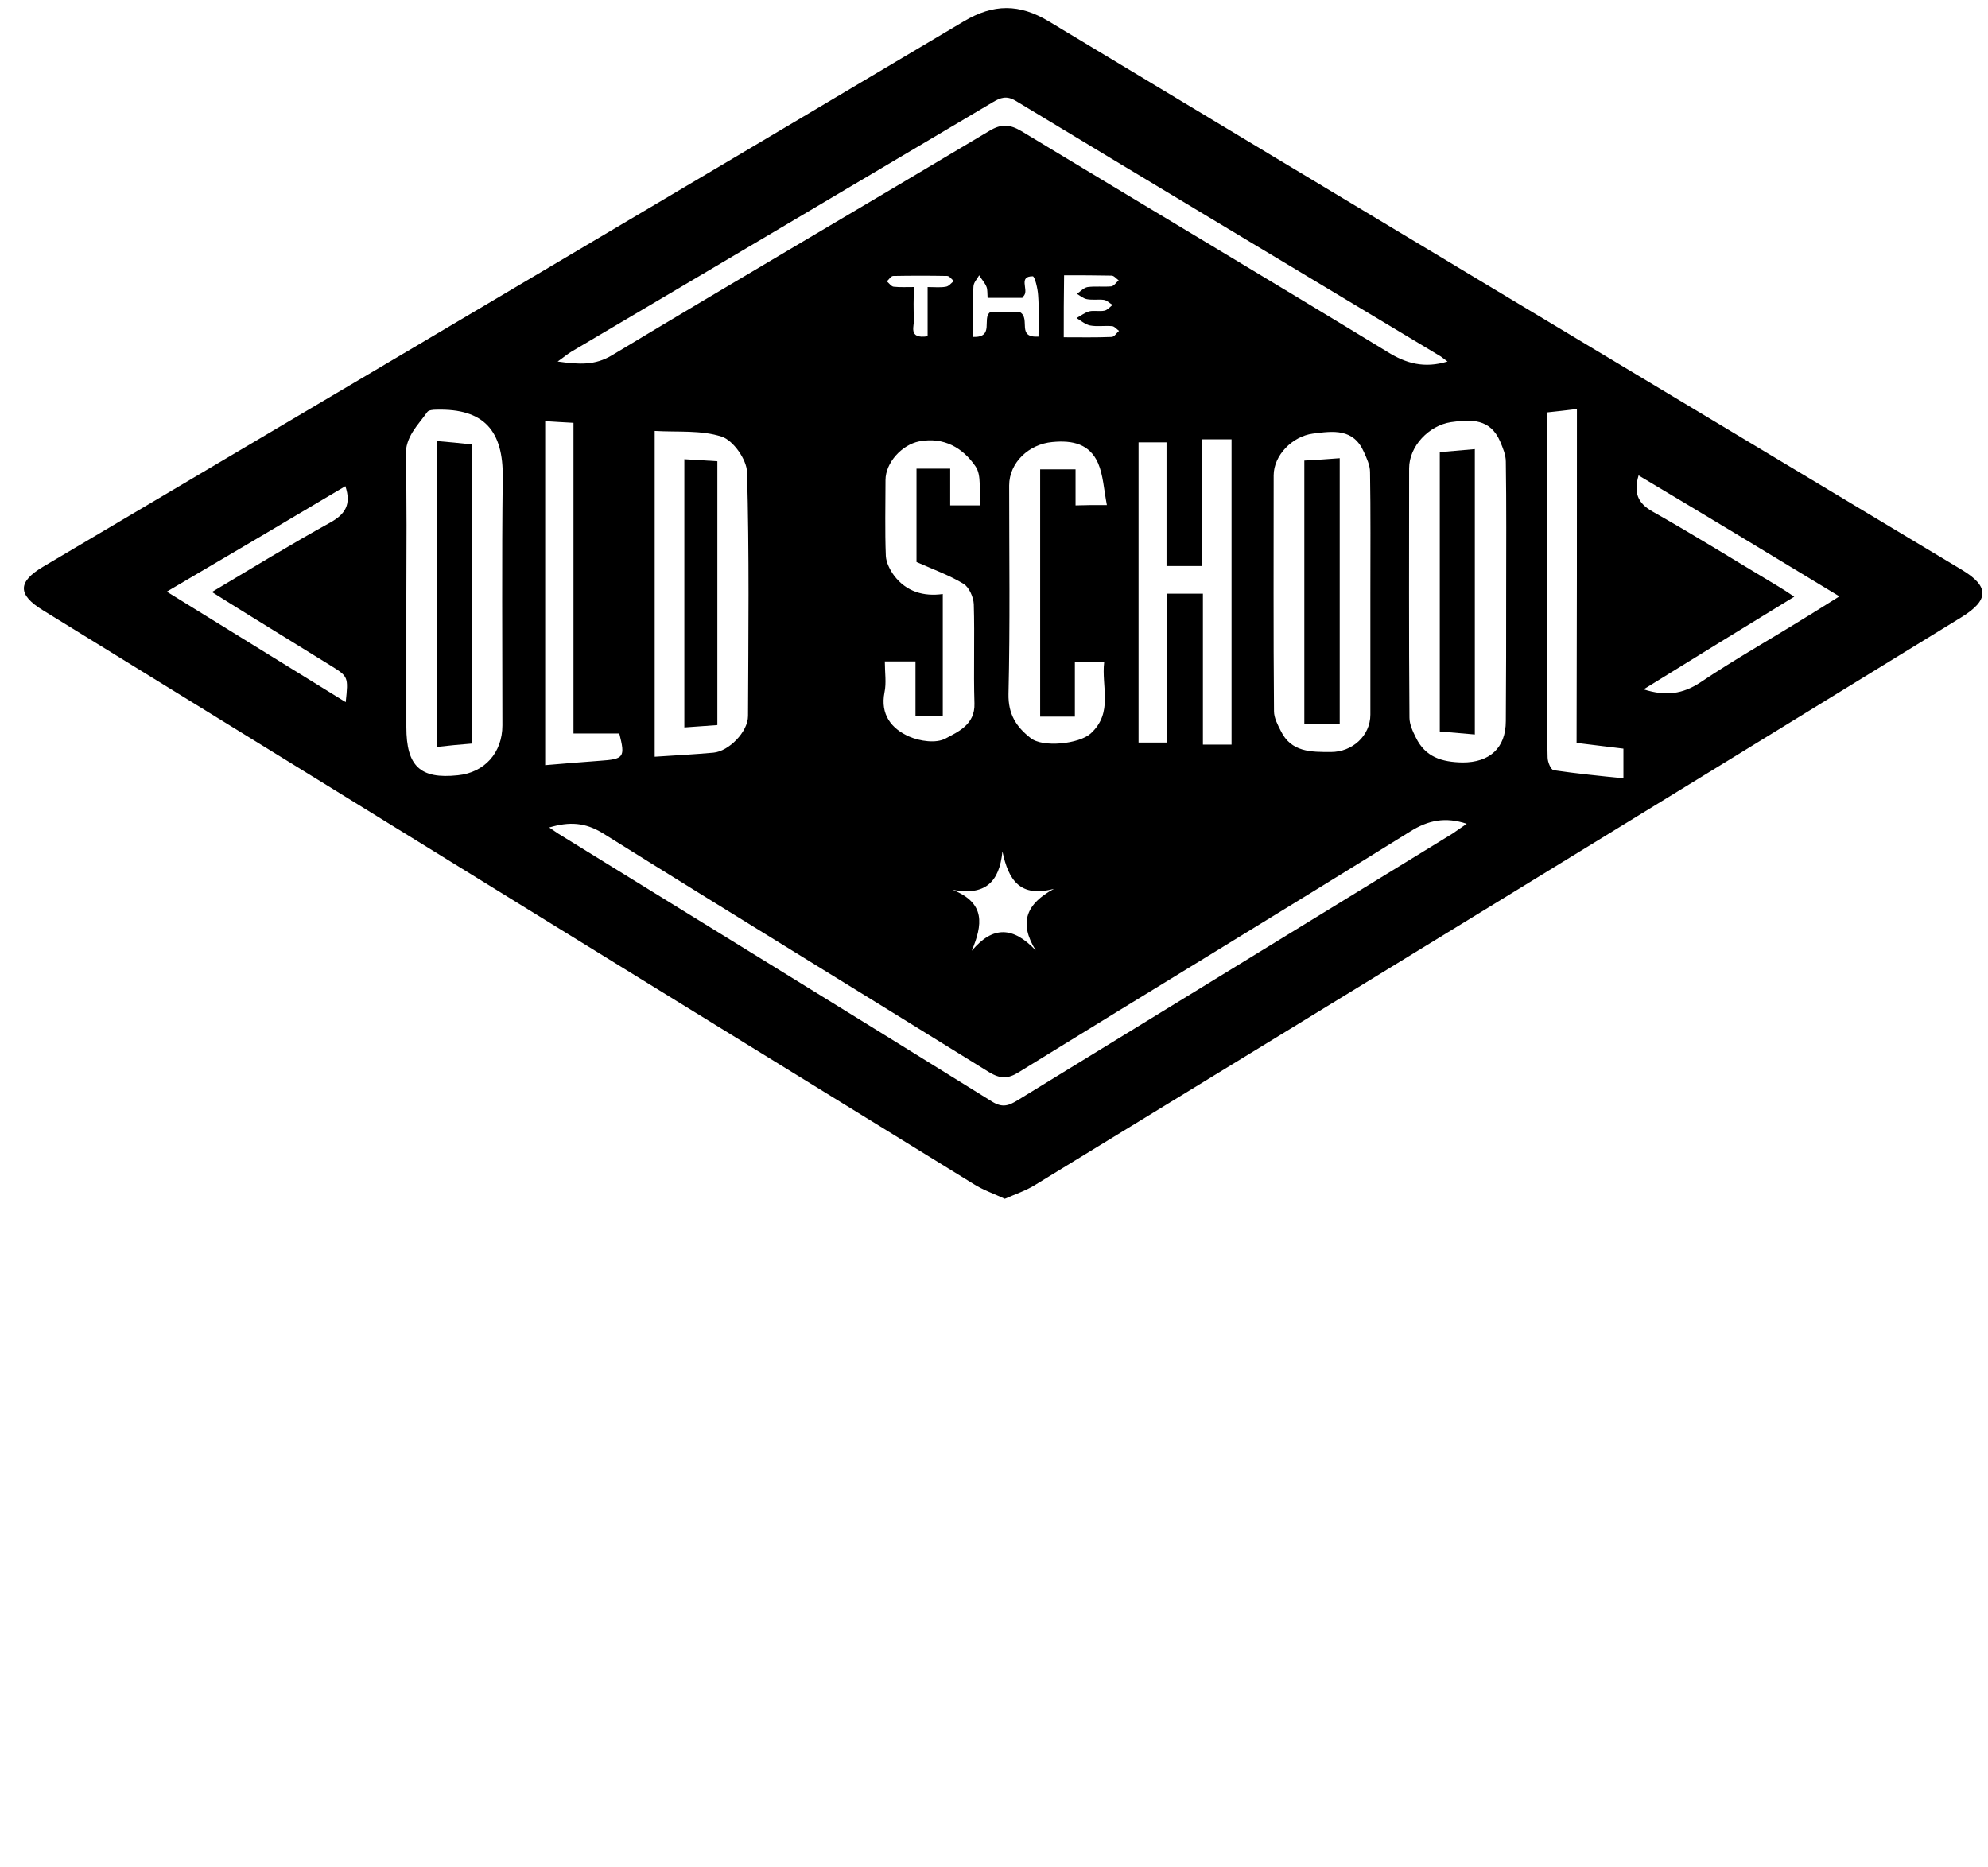
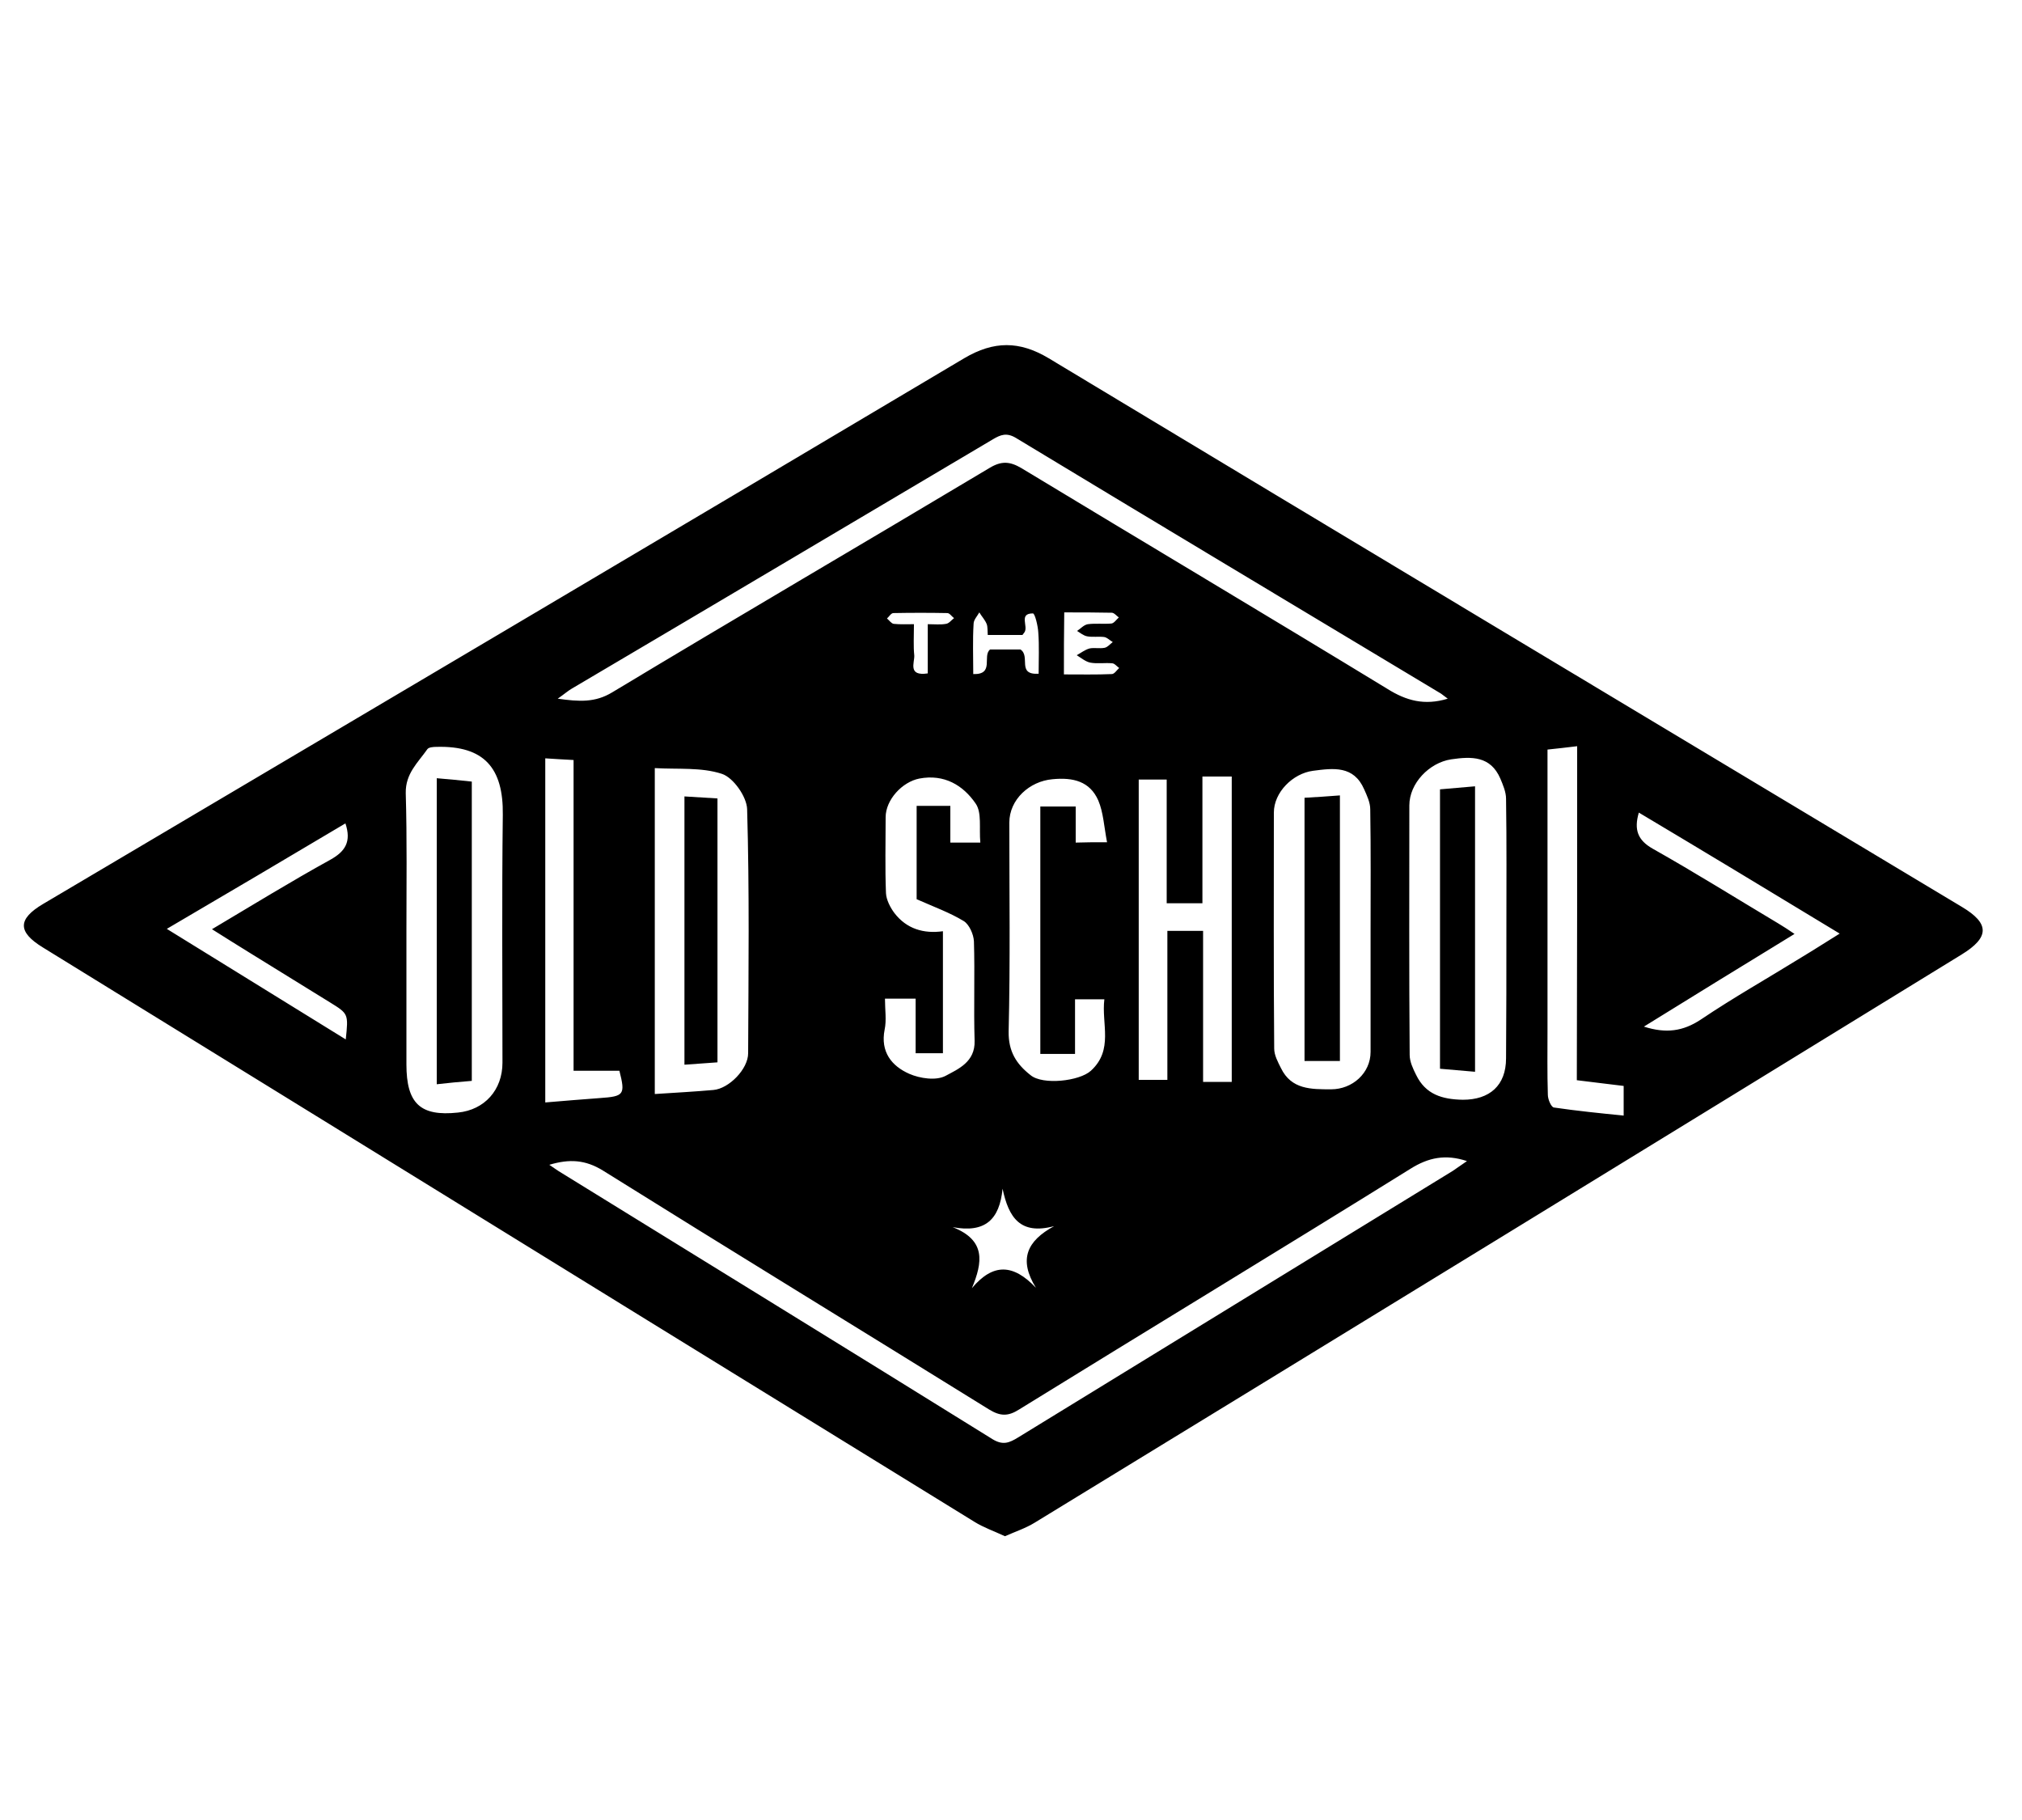
- <svg viewBox="0 100 590 554" class="logo">
-   <g>
+ <svg viewBox="0 0 600 540">
+   <g class="logo">
    <path d="M298.2,455.8c-3.2-1.5-6.4-2.6-9.1-4.3c-64.5-39.7-129-79.5-193.5-119.3c-27.6-17-55.3-34.1-82.9-51.1    c-7.5-4.6-7.5-8.4,0.1-12.9c91.1-53.9,182.3-107.8,273.3-161.9c8.8-5.2,16.4-5.2,25.1,0c90.3,54.4,180.7,108.6,271,162.8    c8.2,4.9,8.2,9-0.1,14.1C490.5,339.5,398.8,395.7,307,451.8C304.4,453.4,301.4,454.4,298.2,455.8z M435.3,344.5    c-6.3-2.1-11.4-1.1-16.8,2.3c-38.6,24-77.4,47.5-116.1,71.4c-3.3,2.1-5.6,2-8.9,0c-38.2-23.7-76.5-47.1-114.6-70.9    c-5.2-3.2-9.9-3.5-15.9-1.7c1.2,0.8,2,1.4,2.8,1.9c42.9,26.5,85.9,52.9,128.7,79.5c3.1,1.9,5,1.1,7.6-0.5    c43-26.4,86-52.7,129-79.1C432.4,346.5,433.7,345.6,435.3,344.5z M429.6,207.3c-1-0.7-1.4-1.1-2-1.5    c-42.1-25.3-84.2-50.5-126.2-75.9c-2.7-1.6-4.5-0.9-6.7,0.4c-41.7,24.7-83.3,49.4-125,74c-1.2,0.7-2.2,1.6-4.2,3    c6.4,0.9,11.1,1.2,16.2-1.9c37.2-22.4,74.7-44.3,112-66.6c3.5-2.1,6-1.9,9.4,0.1c36.2,21.9,72.5,43.5,108.6,65.5    C417.3,207.9,422.7,209.4,429.6,207.3z M120.6,276.3c0,13.2,0,26.3,0,39.5c0,11.6,4.1,15.5,15.3,14.3c7.9-0.8,13.2-6.7,13.2-14.8    c0-24.5-0.2-49,0.1-73.5c0.2-13.9-5.5-20.6-19.7-20.2c-0.9,0-2.3,0.1-2.7,0.7c-2.8,4-6.5,7.2-6.4,13    C120.8,249,120.6,262.7,120.6,276.3z M447,276c0-13,0.1-26-0.1-39c0-2-0.9-4.1-1.7-6c-2.9-6.7-8.5-6.6-14.6-5.7    c-6.5,1-12.4,7.1-12.4,13.7c0,24.7-0.1,49.3,0.1,74c0,2,1,4.1,1.9,5.9c2.8,5.8,7.7,7.3,13.9,7.4c7.9,0,12.8-4.2,12.8-12.3    C447,301.3,447,288.6,447,276z M194.3,324.6c6.1-0.4,11.8-0.7,17.4-1.2c4.6-0.4,10.3-6.2,10.3-10.9c0.1-24.1,0.4-48.3-0.3-72.4    c-0.1-3.7-4.1-9.4-7.5-10.5c-6.1-2-13-1.3-19.9-1.7C194.3,260.2,194.3,292.1,194.3,324.6z M406.7,276.1c0-12,0.1-24-0.1-36    c0-2-1-4.1-1.8-5.9c-3.1-7.1-9.1-6.3-15.2-5.5c-6,0.8-11.6,6.4-11.6,12.4c0,23.3-0.1,46.7,0.1,70c0,2,1.1,4,2,5.8    c3.1,6.4,9,6.3,14.9,6.3c6.3,0,11.7-4.8,11.7-11.1C406.7,300.1,406.7,288.1,406.7,276.1z M337.9,320.4c2.9,0,5.4,0,8.5,0    c0-14.9,0-29.5,0-44.2c3.7,0,6.9,0,10.6,0c0,15.2,0,29.9,0,44.8c3.1,0,5.7,0,8.5,0c0-30.4,0-60.4,0-90.6c-2.9,0-5.5,0-8.7,0    c0,12.7,0,25.1,0,37.6c-3.7,0-6.8,0-10.6,0c0-12.4,0-24.7,0-36.7c-3.2,0-5.8,0-8.3,0C337.9,261.2,337.9,290.6,337.9,320.4z     M290.9,250c-0.4-4.3,0.5-8.9-1.4-11.6c-3.7-5.4-9.3-8.8-16.7-7.4c-5.1,1-10,6.3-10,11.5c0,7.5-0.2,15,0.1,22.5    c0.1,2,1.3,4.3,2.5,5.9c3.6,4.7,8.7,6.2,14.4,5.4c0,12.5,0,24.4,0,36.2c-2.9,0-5.3,0-8.1,0c0-5.6,0-10.9,0-16.2    c-3.2,0-5.9,0-9.1,0c0,3.3,0.5,6.4-0.1,9.2c-1.3,6.6,2.1,10.8,7.3,13.1c3.2,1.4,8,2.1,10.8,0.6c3.7-2,8.8-4.1,8.6-10.4    c-0.3-9.8,0.1-19.7-0.2-29.5c-0.1-2.1-1.4-5-3-6c-4.1-2.5-8.8-4.2-14-6.5c0-8.3,0-18,0-27.7c3.4,0,6.5,0,10,0c0,3.8,0,7.2,0,10.9    C284.9,250,287.3,250,290.9,250z M328.5,249.9c-0.9-4.7-1.1-8.9-2.6-12.4c-2.5-5.7-7.5-6.9-13.6-6.3c-6.8,0.6-12.8,6-12.8,12.9    c0,20.6,0.3,41.3-0.2,61.9c-0.1,6,2.3,9.7,6.5,13c3.6,3,14.5,1.8,17.9-1.3c6.8-6.2,3.1-13.9,4-21.2c-3.1,0-5.7,0-8.7,0    c0,5.5,0,10.8,0,16.2c-3.7,0-7,0-10.3,0c0-24.7,0-49,0-73.4c3.6,0,6.8,0,10.5,0c0,3.8,0,7.2,0,10.7    C322.1,249.9,324.5,249.9,328.5,249.9z M468,221.4c-3.3,0.4-5.9,0.7-8.8,1c0,2.3,0,4.2,0,6c0,25.6,0,51.3,0,76.9    c0,6.5-0.1,13,0.1,19.5c0,1.4,1,3.7,1.8,3.8c6.8,1,13.7,1.7,20.7,2.4c0-3.3,0-6,0-8.8c-4.8-0.6-9.2-1.1-13.9-1.7    C468,287.5,468,254.7,468,221.4z M170.2,225.5c-3.3-0.2-5.8-0.3-8.4-0.5c0,34.3,0,68,0,102.1c5.7-0.5,11-0.9,16.2-1.3    c7.2-0.5,7.6-1,5.8-8.1c-4.4,0-8.8,0-13.6,0C170.2,287.1,170.2,256.7,170.2,225.5z M486.3,241.1c-1.5,5.1-0.3,8.2,4.1,10.7    c12.6,7.1,24.9,14.8,37.3,22.2c1.5,0.9,2.9,1.8,4.8,3.1c-15.2,9.3-29.7,18.2-44.7,27.5c6.6,2.1,11.6,1.4,16.9-2.1    c9.8-6.6,20.1-12.4,30.1-18.6c3.5-2.1,6.9-4.3,11.1-6.9C525.6,264.7,506.1,252.9,486.3,241.1z M102.6,308.4    c0.8-7.6,0.8-7.6-4.7-11c-7.9-4.9-15.9-9.8-23.8-14.7c-3.6-2.2-7.2-4.5-11.2-7c12.1-7.2,23.5-14.2,35.1-20.6    c4.5-2.5,6.3-5.4,4.5-10.8c-17.5,10.4-34.9,20.7-53,31.3C67.3,286.6,84.6,297.3,102.6,308.4z M282.7,364.1    c9.9,3.9,8.9,10.4,5.7,18.1c6.3-7.5,12.3-7.2,19-0.1c-5.2-8.4-2.7-13.9,5.4-18.3c-10.1,2.7-13.5-2.6-15.3-11.1    C296.6,361.9,292.3,365.9,282.7,364.1z M315.7,200.1c4.9,0,9.6,0.1,14.2-0.1c0.8,0,1.5-1.2,2.2-1.8c-0.7-0.5-1.4-1.4-2.1-1.4    c-2.1-0.2-4.4,0.2-6.5-0.2c-1.4-0.3-2.7-1.4-4-2.2c1.3-0.7,2.4-1.6,3.8-2c1.4-0.3,3,0.1,4.5-0.2c0.9-0.2,1.6-1.1,2.4-1.7    c-0.9-0.5-1.7-1.4-2.6-1.5c-1.6-0.2-3.4,0.1-5-0.2c-1.1-0.2-2-1-3-1.6c1.1-0.7,2-1.8,3.2-2c2.3-0.3,4.7,0,7-0.2    c0.8-0.1,1.5-1.2,2.2-1.8c-0.7-0.5-1.4-1.4-2.1-1.4c-4.6-0.1-9.2-0.1-14.1-0.1C315.7,188.1,315.7,193.9,315.7,200.1z M288.8,200    c6.4,0.2,2.6-5.4,5-7.3c3.2,0,6.6,0,9,0c3.1,2-1.2,7.6,5.4,7.2c0-4.3,0.2-8.2-0.1-12.2c-0.1-2-1-5.7-1.6-5.7    c-4.3,0-1.3,3.8-2.5,5.6c-0.2,0.3-0.4,0.5-0.6,0.8c-3.4,0-6.8,0-10.3,0c-0.1-1.3,0-2.4-0.3-3.2c-0.5-1.3-1.5-2.3-2.2-3.5    c-0.6,1.1-1.7,2.2-1.7,3.4C288.6,190,288.8,194.8,288.8,200z M275.3,199.8c0-5,0-9.6,0-14.6c2.1,0,3.8,0.2,5.4-0.1    c0.9-0.1,1.6-1.1,2.4-1.7c-0.7-0.5-1.3-1.5-2-1.5c-5.3-0.1-10.6-0.1-16,0c-0.7,0-1.3,1.1-1.9,1.6c0.7,0.6,1.3,1.5,2,1.6    c1.9,0.2,3.8,0.1,6,0.1c0,3.7-0.2,6.5,0.1,9.3C271.4,196.6,269.3,200.7,275.3,199.8z" />
    <path d="M140,320.7c-3.8,0.3-6.9,0.6-10.4,1c0-30.2,0-60.2,0-90.8c3.5,0.3,6.8,0.6,10.4,1    C140,261.6,140,290.9,140,320.7z" />
    <path d="M427.3,234.2c3.6-0.3,6.7-0.6,10.4-0.9c0,28.1,0,56.1,0,84.7c-3.3-0.3-6.7-0.6-10.4-0.9    C427.3,289.4,427.3,262,427.3,234.2z" />
    <path d="M212.9,315.2c-3.3,0.2-6.4,0.5-9.8,0.7c0-26.7,0-52.9,0-79.6c3.3,0.2,6.4,0.4,9.8,0.6    C212.9,263.1,212.9,289,212.9,315.2z" />
    <path d="M387.1,236.7c3.5-0.2,6.8-0.4,10.5-0.7c0,26.4,0,52.4,0,78.8c-3.4,0-6.7,0-10.5,0    C387.1,288.8,387.1,263.1,387.1,236.7z" />
  </g>
</svg>
